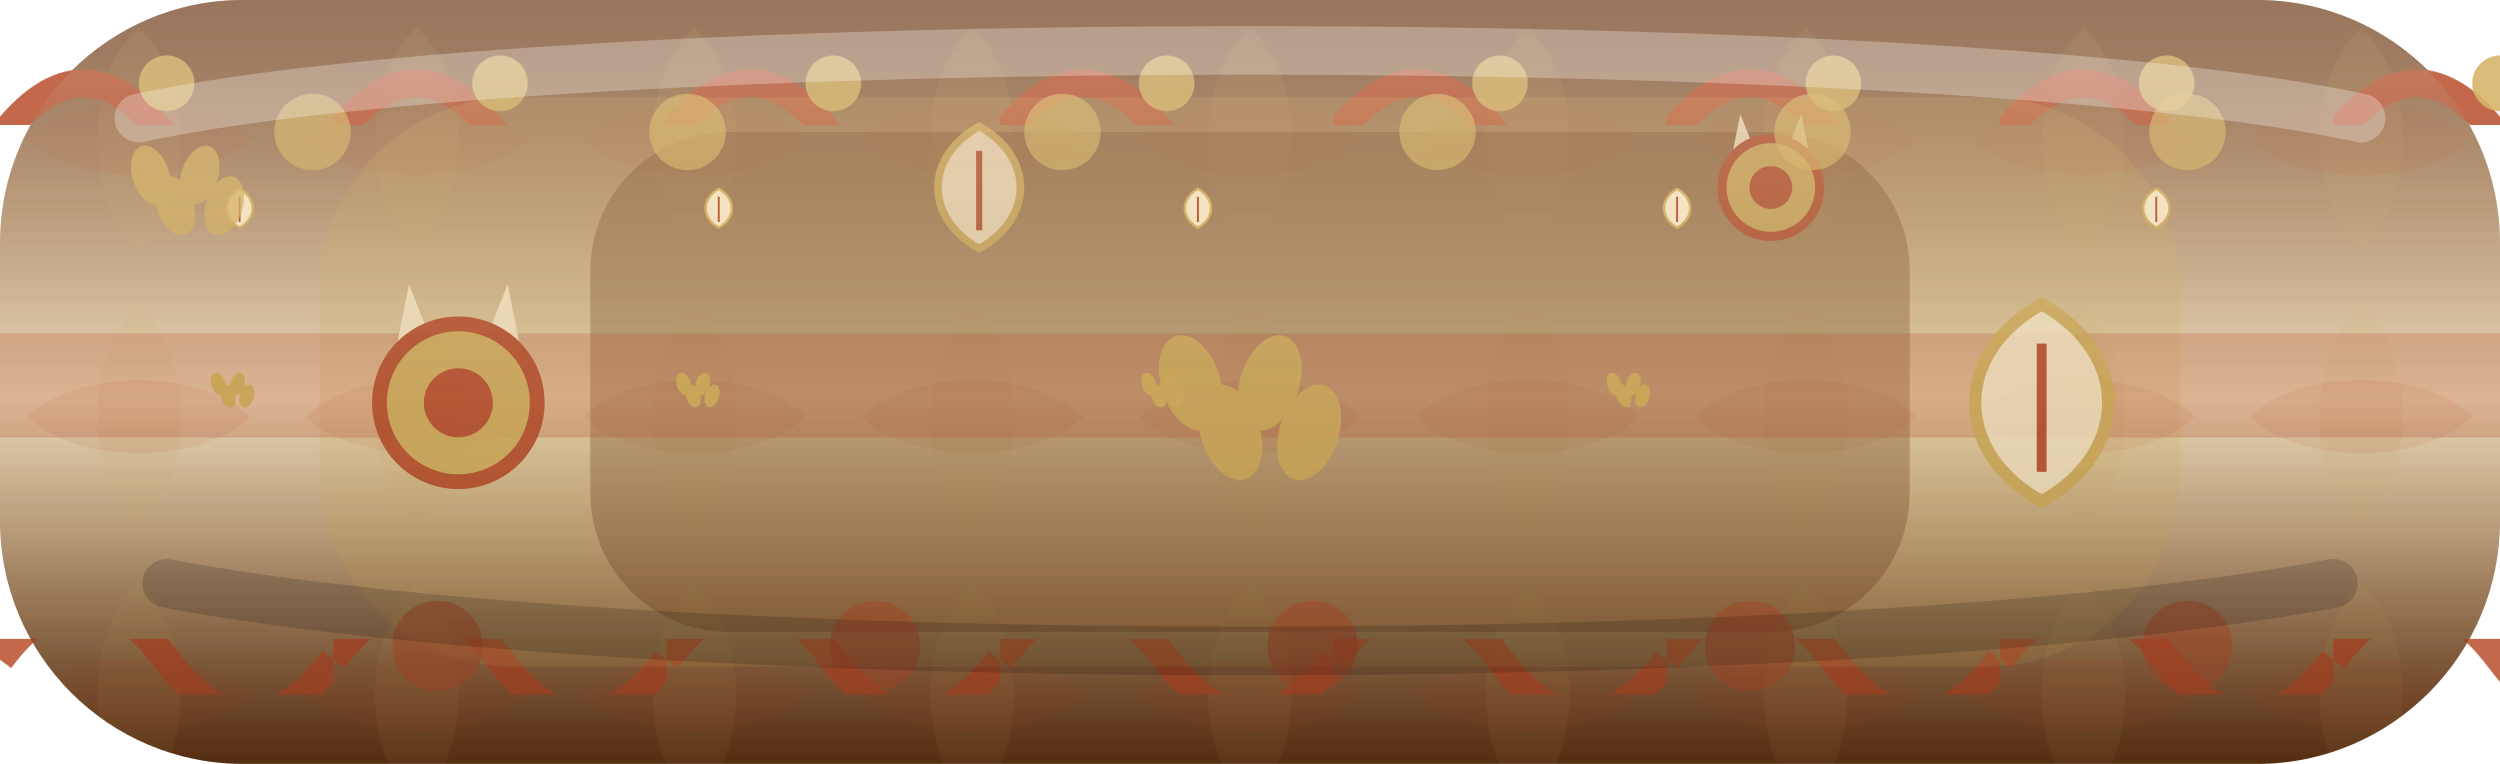
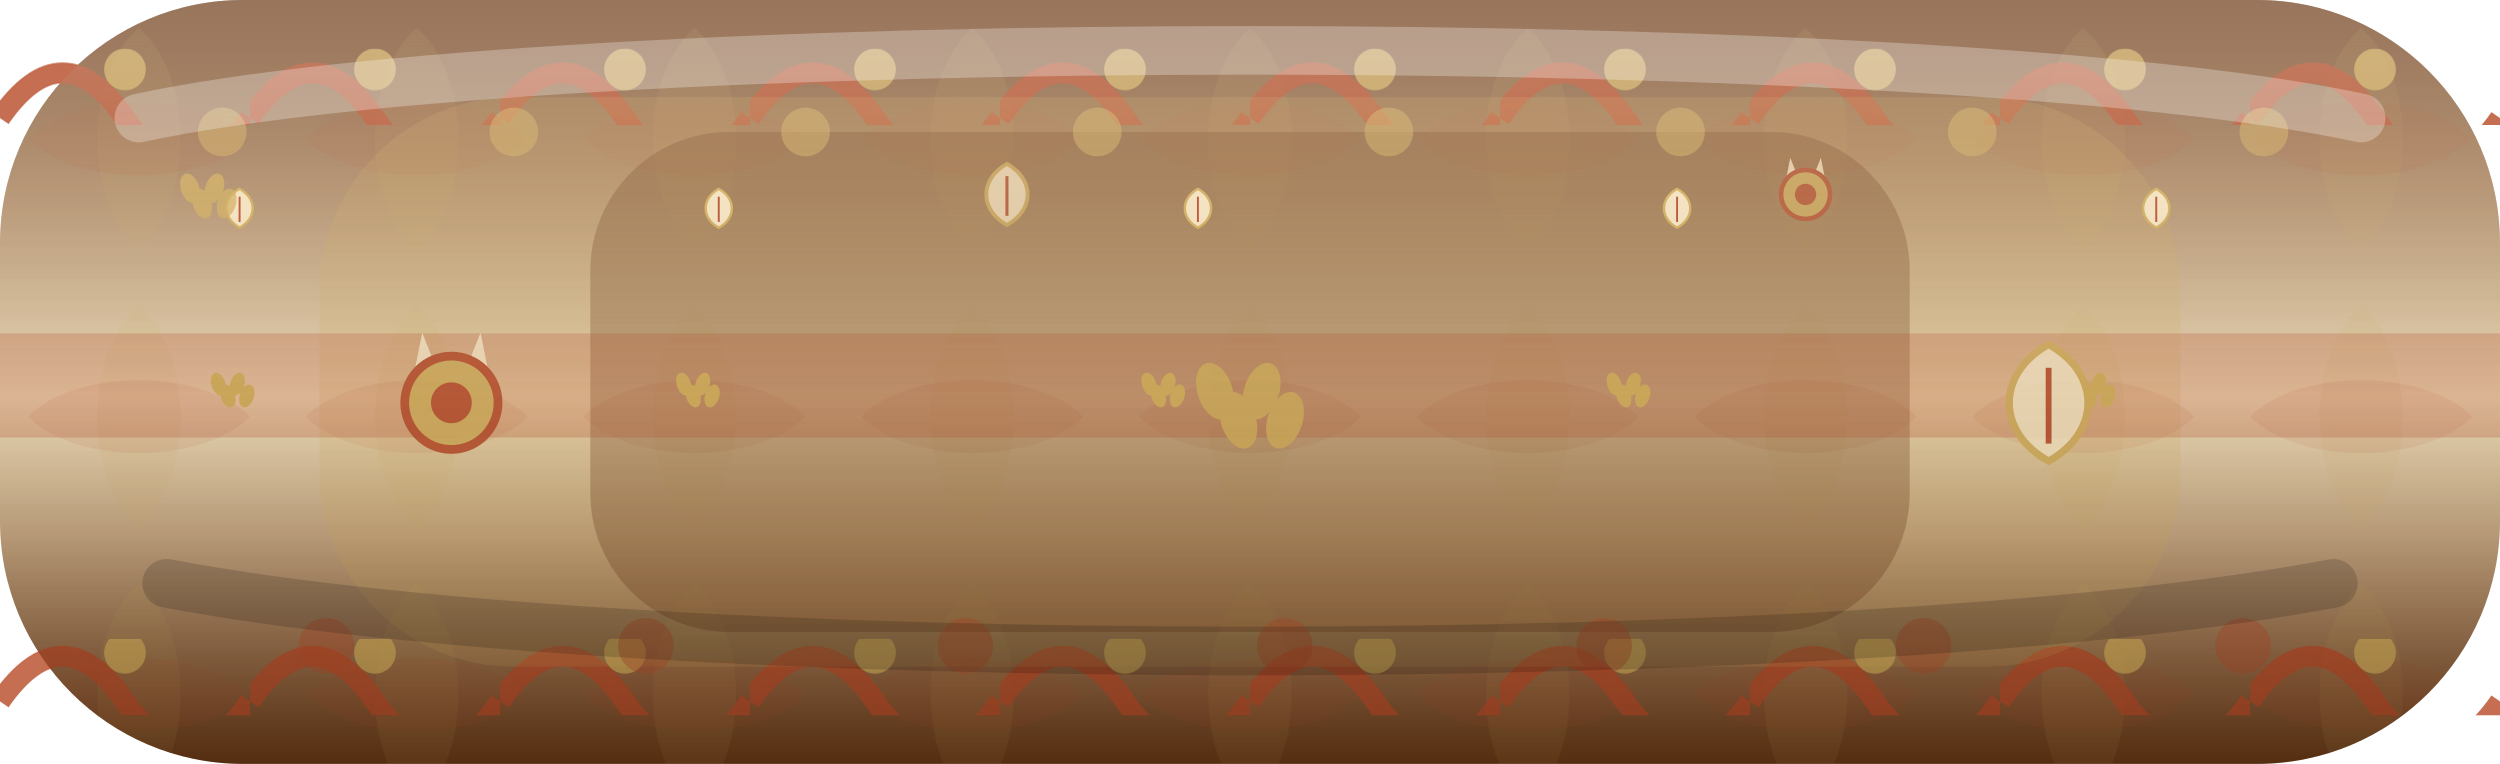
<svg xmlns="http://www.w3.org/2000/svg" width="720" height="220" viewBox="0 0 720 220">
  <defs>
    <linearGradient id="bg" x1="0" y1="0" x2="0" y2="1">
      <stop offset="0%" stop-color="#6d3a16" />
      <stop offset="52%" stop-color="#f5e2bd" />
      <stop offset="100%" stop-color="#6d3a16" />
    </linearGradient>
    <linearGradient id="satin" x1="0" y1="0" x2="0" y2="1">
      <stop offset="0%" stop-color="rgba(255,255,255,0.30)" />
      <stop offset="24%" stop-color="rgba(255,255,255,0.12)" />
      <stop offset="70%" stop-color="rgba(0,0,0,0.06)" />
      <stop offset="100%" stop-color="rgba(0,0,0,0.22)" />
    </linearGradient>
    <pattern id="brocade-thanksgiving3" width="80" height="80" patternUnits="userSpaceOnUse">
      <path d="M 40 8 C 56 22, 56 58, 40 72 C 24 58, 24 22, 40 8 Z" fill="#d1ab58" opacity="0.10" />
      <path d="M 8 40 C 22 26, 58 26, 72 40 C 58 54, 22 54, 8 40 Z" fill="#b84c29" opacity="0.10" />
    </pattern>
-     <pattern id="trim-thanksgiving3" width="96" height="50" patternUnits="userSpaceOnUse">
-       <path d="M 0 40 Q 24 8 48 40 T 96 40" stroke="#b84c29" stroke-width="8" fill="none" opacity="0.94" />
-       <circle cx="48" cy="24" r="8" fill="#d1ab58" opacity="0.9" />
+     <pattern id="trim-thanksgiving3" width="72" height="42" patternUnits="userSpaceOnUse">
+       <path d="M 0 34 Q 18 8 36 34 T 72 34" stroke="#b84c29" stroke-width="6" fill="none" opacity="0.9" />
+       <circle cx="36" cy="20" r="6" fill="#d1ab58" opacity="0.84" />
    </pattern>
  </defs>
  <rect width="720" height="220" rx="70" fill="url(#bg)" />
  <rect x="0" y="0" width="720" height="220" rx="70" fill="url(#brocade-thanksgiving3)" />
  <rect x="0" y="14" width="720" height="22" fill="url(#trim-thanksgiving3)" opacity="0.90" />
  <rect x="0" y="184" width="720" height="22" fill="url(#trim-thanksgiving3)" opacity="0.90" />
  <rect x="92" y="28" width="536" height="164" rx="56" fill="#d1ab58" opacity="0.18" />
  <rect x="170" y="38" width="380" height="144" rx="40" fill="#6d3a16" opacity="0.30" />
  <rect x="0" y="96" width="720" height="30" fill="#b84c29" opacity="0.26" />
  <g transform="translate(67 112)">
    <ellipse cx="-4.08" cy="-1.36" rx="2.04" ry="3.4" fill="#d1ab58" transform="rotate(-18 -4.08 -1.36)" />
    <ellipse cx="-1.36" cy="2.04" rx="2.04" ry="3.4" fill="#d1ab58" transform="rotate(-18 -1.36 2.04)" />
    <ellipse cx="1.36" cy="-1.36" rx="2.04" ry="3.4" fill="#d1ab58" transform="rotate(18 1.36 -1.36)" />
    <ellipse cx="4.08" cy="2.04" rx="2.04" ry="3.4" fill="#d1ab58" transform="rotate(18 4.08 2.04)" />
  </g>
  <g transform="translate(201 112)">
    <ellipse cx="-4.08" cy="-1.36" rx="2.04" ry="3.4" fill="#d1ab58" transform="rotate(-18 -4.08 -1.36)" />
    <ellipse cx="-1.36" cy="2.04" rx="2.04" ry="3.4" fill="#d1ab58" transform="rotate(-18 -1.36 2.04)" />
    <ellipse cx="1.36" cy="-1.36" rx="2.04" ry="3.4" fill="#d1ab58" transform="rotate(18 1.36 -1.36)" />
    <ellipse cx="4.08" cy="2.04" rx="2.04" ry="3.4" fill="#d1ab58" transform="rotate(18 4.08 2.04)" />
  </g>
  <g transform="translate(335 112)">
    <ellipse cx="-4.08" cy="-1.36" rx="2.04" ry="3.4" fill="#d1ab58" transform="rotate(-18 -4.08 -1.36)" />
    <ellipse cx="-1.36" cy="2.04" rx="2.04" ry="3.4" fill="#d1ab58" transform="rotate(-18 -1.36 2.04)" />
    <ellipse cx="1.36" cy="-1.36" rx="2.04" ry="3.4" fill="#d1ab58" transform="rotate(18 1.36 -1.36)" />
    <ellipse cx="4.08" cy="2.04" rx="2.04" ry="3.4" fill="#d1ab58" transform="rotate(18 4.08 2.04)" />
  </g>
  <g transform="translate(469 112)">
    <ellipse cx="-4.08" cy="-1.36" rx="2.04" ry="3.4" fill="#d1ab58" transform="rotate(-18 -4.08 -1.36)" />
    <ellipse cx="-1.36" cy="2.04" rx="2.04" ry="3.4" fill="#d1ab58" transform="rotate(-18 -1.36 2.04)" />
    <ellipse cx="1.36" cy="-1.36" rx="2.04" ry="3.4" fill="#d1ab58" transform="rotate(18 1.36 -1.36)" />
    <ellipse cx="4.08" cy="2.04" rx="2.04" ry="3.4" fill="#d1ab58" transform="rotate(18 4.08 2.04)" />
  </g>
  <g transform="translate(603 112)">
    <ellipse cx="-4.08" cy="-1.36" rx="2.04" ry="3.4" fill="#d1ab58" transform="rotate(-18 -4.08 -1.36)" />
    <ellipse cx="-1.36" cy="2.04" rx="2.04" ry="3.4" fill="#d1ab58" transform="rotate(-18 -1.36 2.04)" />
    <ellipse cx="1.36" cy="-1.36" rx="2.04" ry="3.4" fill="#d1ab58" transform="rotate(18 1.36 -1.36)" />
    <ellipse cx="4.08" cy="2.04" rx="2.04" ry="3.4" fill="#d1ab58" transform="rotate(18 4.08 2.04)" />
  </g>
  <g transform="translate(69 60)">
    <path d="M 0 -5.6 C 5.04 -2.8, 5.04 2.8, 0 5.6 C -5.04 2.8, -5.04 -2.8, 0 -5.6 Z" fill="#f5e2bd" stroke="#d1ab58" stroke-width="0.7" />
    <path d="M 0 -3.36 L 0 3.92" stroke="#b84c29" stroke-width="0.56" />
  </g>
  <g transform="translate(207 60)">
    <path d="M 0 -5.6 C 5.04 -2.8, 5.04 2.8, 0 5.6 C -5.04 2.8, -5.04 -2.8, 0 -5.6 Z" fill="#f5e2bd" stroke="#d1ab58" stroke-width="0.7" />
    <path d="M 0 -3.36 L 0 3.92" stroke="#b84c29" stroke-width="0.56" />
  </g>
  <g transform="translate(345 60)">
    <path d="M 0 -5.6 C 5.04 -2.8, 5.04 2.8, 0 5.6 C -5.04 2.8, -5.04 -2.8, 0 -5.6 Z" fill="#f5e2bd" stroke="#d1ab58" stroke-width="0.7" />
    <path d="M 0 -3.36 L 0 3.92" stroke="#b84c29" stroke-width="0.56" />
  </g>
  <g transform="translate(483 60)">
    <path d="M 0 -5.6 C 5.04 -2.8, 5.04 2.8, 0 5.6 C -5.04 2.8, -5.04 -2.8, 0 -5.6 Z" fill="#f5e2bd" stroke="#d1ab58" stroke-width="0.7" />
    <path d="M 0 -3.36 L 0 3.92" stroke="#b84c29" stroke-width="0.56" />
  </g>
  <g transform="translate(621 60)">
    <path d="M 0 -5.6 C 5.04 -2.8, 5.04 2.8, 0 5.6 C -5.04 2.8, -5.04 -2.8, 0 -5.6 Z" fill="#f5e2bd" stroke="#d1ab58" stroke-width="0.7" />
    <path d="M 0 -3.36 L 0 3.92" stroke="#b84c29" stroke-width="0.56" />
  </g>
  <g opacity="0.74">
-     <g transform="translate(54 54)">
-       <ellipse cx="-10.56" cy="-3.52" rx="5.28" ry="8.8" fill="#d1ab58" transform="rotate(-18 -10.56 -3.52)" />
-       <ellipse cx="-3.52" cy="5.28" rx="5.28" ry="8.8" fill="#d1ab58" transform="rotate(-18 -3.52 5.28)" />
-       <ellipse cx="3.52" cy="-3.52" rx="5.28" ry="8.8" fill="#d1ab58" transform="rotate(18 3.52 -3.52)" />
-       <ellipse cx="10.56" cy="5.28" rx="5.28" ry="8.8" fill="#d1ab58" transform="rotate(18 10.56 5.28)" />
+     <g transform="translate(60 56)">
+       <ellipse cx="-5.28" cy="-1.76" rx="2.64" ry="4.4" fill="#d1ab58" transform="rotate(-18 -5.28 -1.76)" />
+       <ellipse cx="-1.76" cy="2.64" rx="2.64" ry="4.4" fill="#d1ab58" transform="rotate(-18 -1.76 2.64)" />
+       <ellipse cx="1.76" cy="-1.76" rx="2.64" ry="4.4" fill="#d1ab58" transform="rotate(18 1.76 -1.76)" />
+       <ellipse cx="5.28" cy="2.64" rx="2.64" ry="4.4" fill="#d1ab58" transform="rotate(18 5.28 2.64)" />
    </g>
-     <g transform="translate(282 54)">
-       <path d="M 0 -17.6 C 15.84 -8.8, 15.84 8.8, 0 17.6 C -15.84 8.8, -15.84 -8.8, 0 -17.6 Z" fill="#f5e2bd" stroke="#d1ab58" stroke-width="2.2" />
-       <path d="M 0 -10.56 L 0 12.32" stroke="#b84c29" stroke-width="1.76" />
+     <g transform="translate(290 56)">
+       <path d="M 0 -8.8 C 7.92 -4.4, 7.92 4.4, 0 8.8 C -7.92 4.4, -7.92 -4.4, 0 -8.8 Z" fill="#f5e2bd" stroke="#d1ab58" stroke-width="1.1" />
+       <path d="M 0 -5.28 L 0 6.16" stroke="#b84c29" stroke-width="0.88" />
    </g>
-     <g transform="translate(510 54)">
-       <path d="M -8.8 -21.12 L -1.76 -3.52 L -12.32 -3.52 Z M 8.8 -21.12 L 1.76 -3.52 L 12.32 -3.52 Z" fill="#f5e2bd" />
-       <circle r="14.08" fill="#d1ab58" stroke="#b84c29" stroke-width="2.64" />
-       <circle r="6.16" fill="#b84c29" />
+     <g transform="translate(520 56)">
+       <path d="M -4.4 -10.56 L -0.88 -1.76 L -6.16 -1.76 Z M 4.4 -10.56 L 0.88 -1.76 L 6.16 -1.76 Z" fill="#f5e2bd" />
+       <circle r="7.04" fill="#d1ab58" stroke="#b84c29" stroke-width="1.32" />
+       <circle r="3.08" fill="#b84c29" />
    </g>
  </g>
  <g opacity="0.88">
-     <g transform="translate(132 116)">
-       <path d="M -14.2 -34.08 L -2.84 -5.68 L -19.88 -5.68 Z M 14.2 -34.08 L 2.84 -5.68 L 19.88 -5.68 Z" fill="#f5e2bd" />
-       <circle r="22.72" fill="#d1ab58" stroke="#b84c29" stroke-width="4.26" />
-       <circle r="9.94" fill="#b84c29" />
+     <g transform="translate(130 116)">
+       <path d="M -8.4 -20.16 L -1.68 -3.36 L -11.76 -3.36 Z M 8.4 -20.16 L 1.68 -3.36 L 11.76 -3.36 Z" fill="#f5e2bd" />
+       <circle r="13.44" fill="#d1ab58" stroke="#b84c29" stroke-width="2.52" />
+       <circle r="5.88" fill="#b84c29" />
    </g>
    <g transform="translate(360 116)">
-       <ellipse cx="-17.04" cy="-5.68" rx="8.52" ry="14.2" fill="#d1ab58" transform="rotate(-18 -17.04 -5.68)" />
-       <ellipse cx="-5.68" cy="8.52" rx="8.52" ry="14.2" fill="#d1ab58" transform="rotate(-18 -5.68 8.52)" />
-       <ellipse cx="5.68" cy="-5.68" rx="8.52" ry="14.2" fill="#d1ab58" transform="rotate(18 5.68 -5.68)" />
-       <ellipse cx="17.04" cy="8.52" rx="8.52" ry="14.2" fill="#d1ab58" transform="rotate(18 17.04 8.52)" />
+       <ellipse cx="-10.08" cy="-3.36" rx="5.04" ry="8.4" fill="#d1ab58" transform="rotate(-18 -10.08 -3.36)" />
+       <ellipse cx="-3.36" cy="5.04" rx="5.04" ry="8.4" fill="#d1ab58" transform="rotate(-18 -3.36 5.04)" />
+       <ellipse cx="3.36" cy="-3.36" rx="5.04" ry="8.4" fill="#d1ab58" transform="rotate(18 3.36 -3.36)" />
+       <ellipse cx="10.08" cy="5.04" rx="5.04" ry="8.4" fill="#d1ab58" transform="rotate(18 10.08 5.04)" />
    </g>
-     <g transform="translate(588 116)">
-       <path d="M 0 -28.4 C 25.56 -14.2, 25.56 14.2, 0 28.4 C -25.56 14.2, -25.56 -14.2, 0 -28.4 Z" fill="#f5e2bd" stroke="#d1ab58" stroke-width="3.55" />
-       <path d="M 0 -17.04 L 0 19.88" stroke="#b84c29" stroke-width="2.84" />
+     <g transform="translate(590 116)">
+       <path d="M 0 -16.8 C 15.12 -8.4, 15.12 8.4, 0 16.8 C -15.12 8.4, -15.12 -8.4, 0 -16.8 Z" fill="#f5e2bd" stroke="#d1ab58" stroke-width="2.1" />
+       <path d="M 0 -10.08 L 0 11.76" stroke="#b84c29" stroke-width="1.68" />
    </g>
  </g>
-   <g opacity="0.82">
-     <circle cx="90" cy="38" r="11" fill="#d1ab58" opacity="0.82" />
-     <circle cx="198" cy="38" r="11" fill="#d1ab58" opacity="0.82" />
-     <circle cx="306" cy="38" r="11" fill="#d1ab58" opacity="0.82" />
-     <circle cx="414" cy="38" r="11" fill="#d1ab58" opacity="0.82" />
-     <circle cx="522" cy="38" r="11" fill="#d1ab58" opacity="0.82" />
-     <circle cx="630" cy="38" r="11" fill="#d1ab58" opacity="0.82" />
+   <g opacity="0.74">
+     <circle cx="64" cy="38" r="7" fill="#d1ab58" opacity="0.7" />
+     <circle cx="148" cy="38" r="7" fill="#d1ab58" opacity="0.7" />
+     <circle cx="232" cy="38" r="7" fill="#d1ab58" opacity="0.7" />
+     <circle cx="316" cy="38" r="7" fill="#d1ab58" opacity="0.7" />
+     <circle cx="400" cy="38" r="7" fill="#d1ab58" opacity="0.7" />
+     <circle cx="484" cy="38" r="7" fill="#d1ab58" opacity="0.7" />
+     <circle cx="568" cy="38" r="7" fill="#d1ab58" opacity="0.7" />
+     <circle cx="652" cy="38" r="7" fill="#d1ab58" opacity="0.7" />
  </g>
-   <g opacity="0.72">
-     <circle cx="126" cy="186" r="13" fill="#b84c29" opacity="0.72" />
-     <circle cx="252" cy="186" r="13" fill="#b84c29" opacity="0.72" />
-     <circle cx="378" cy="186" r="13" fill="#b84c29" opacity="0.72" />
-     <circle cx="504" cy="186" r="13" fill="#b84c29" opacity="0.72" />
-     <circle cx="630" cy="186" r="13" fill="#b84c29" opacity="0.72" />
+   <g opacity="0.64">
+     <circle cx="94" cy="186" r="8" fill="#b84c29" opacity="0.62" />
+     <circle cx="186" cy="186" r="8" fill="#b84c29" opacity="0.62" />
+     <circle cx="278" cy="186" r="8" fill="#b84c29" opacity="0.62" />
+     <circle cx="370" cy="186" r="8" fill="#b84c29" opacity="0.62" />
+     <circle cx="462" cy="186" r="8" fill="#b84c29" opacity="0.62" />
+     <circle cx="554" cy="186" r="8" fill="#b84c29" opacity="0.62" />
+     <circle cx="646" cy="186" r="8" fill="#b84c29" opacity="0.62" />
  </g>
  <rect x="0" y="0" width="720" height="220" rx="70" fill="url(#satin)" />
  <path d="M 40 34 C 160 8, 560 8, 680 34" stroke="rgba(255,255,255,0.28)" stroke-width="14" stroke-linecap="round" fill="none" />
  <path d="M 48 168 C 184 194, 536 194, 672 168" stroke="rgba(0,0,0,0.16)" stroke-width="14" stroke-linecap="round" fill="none" />
</svg>
